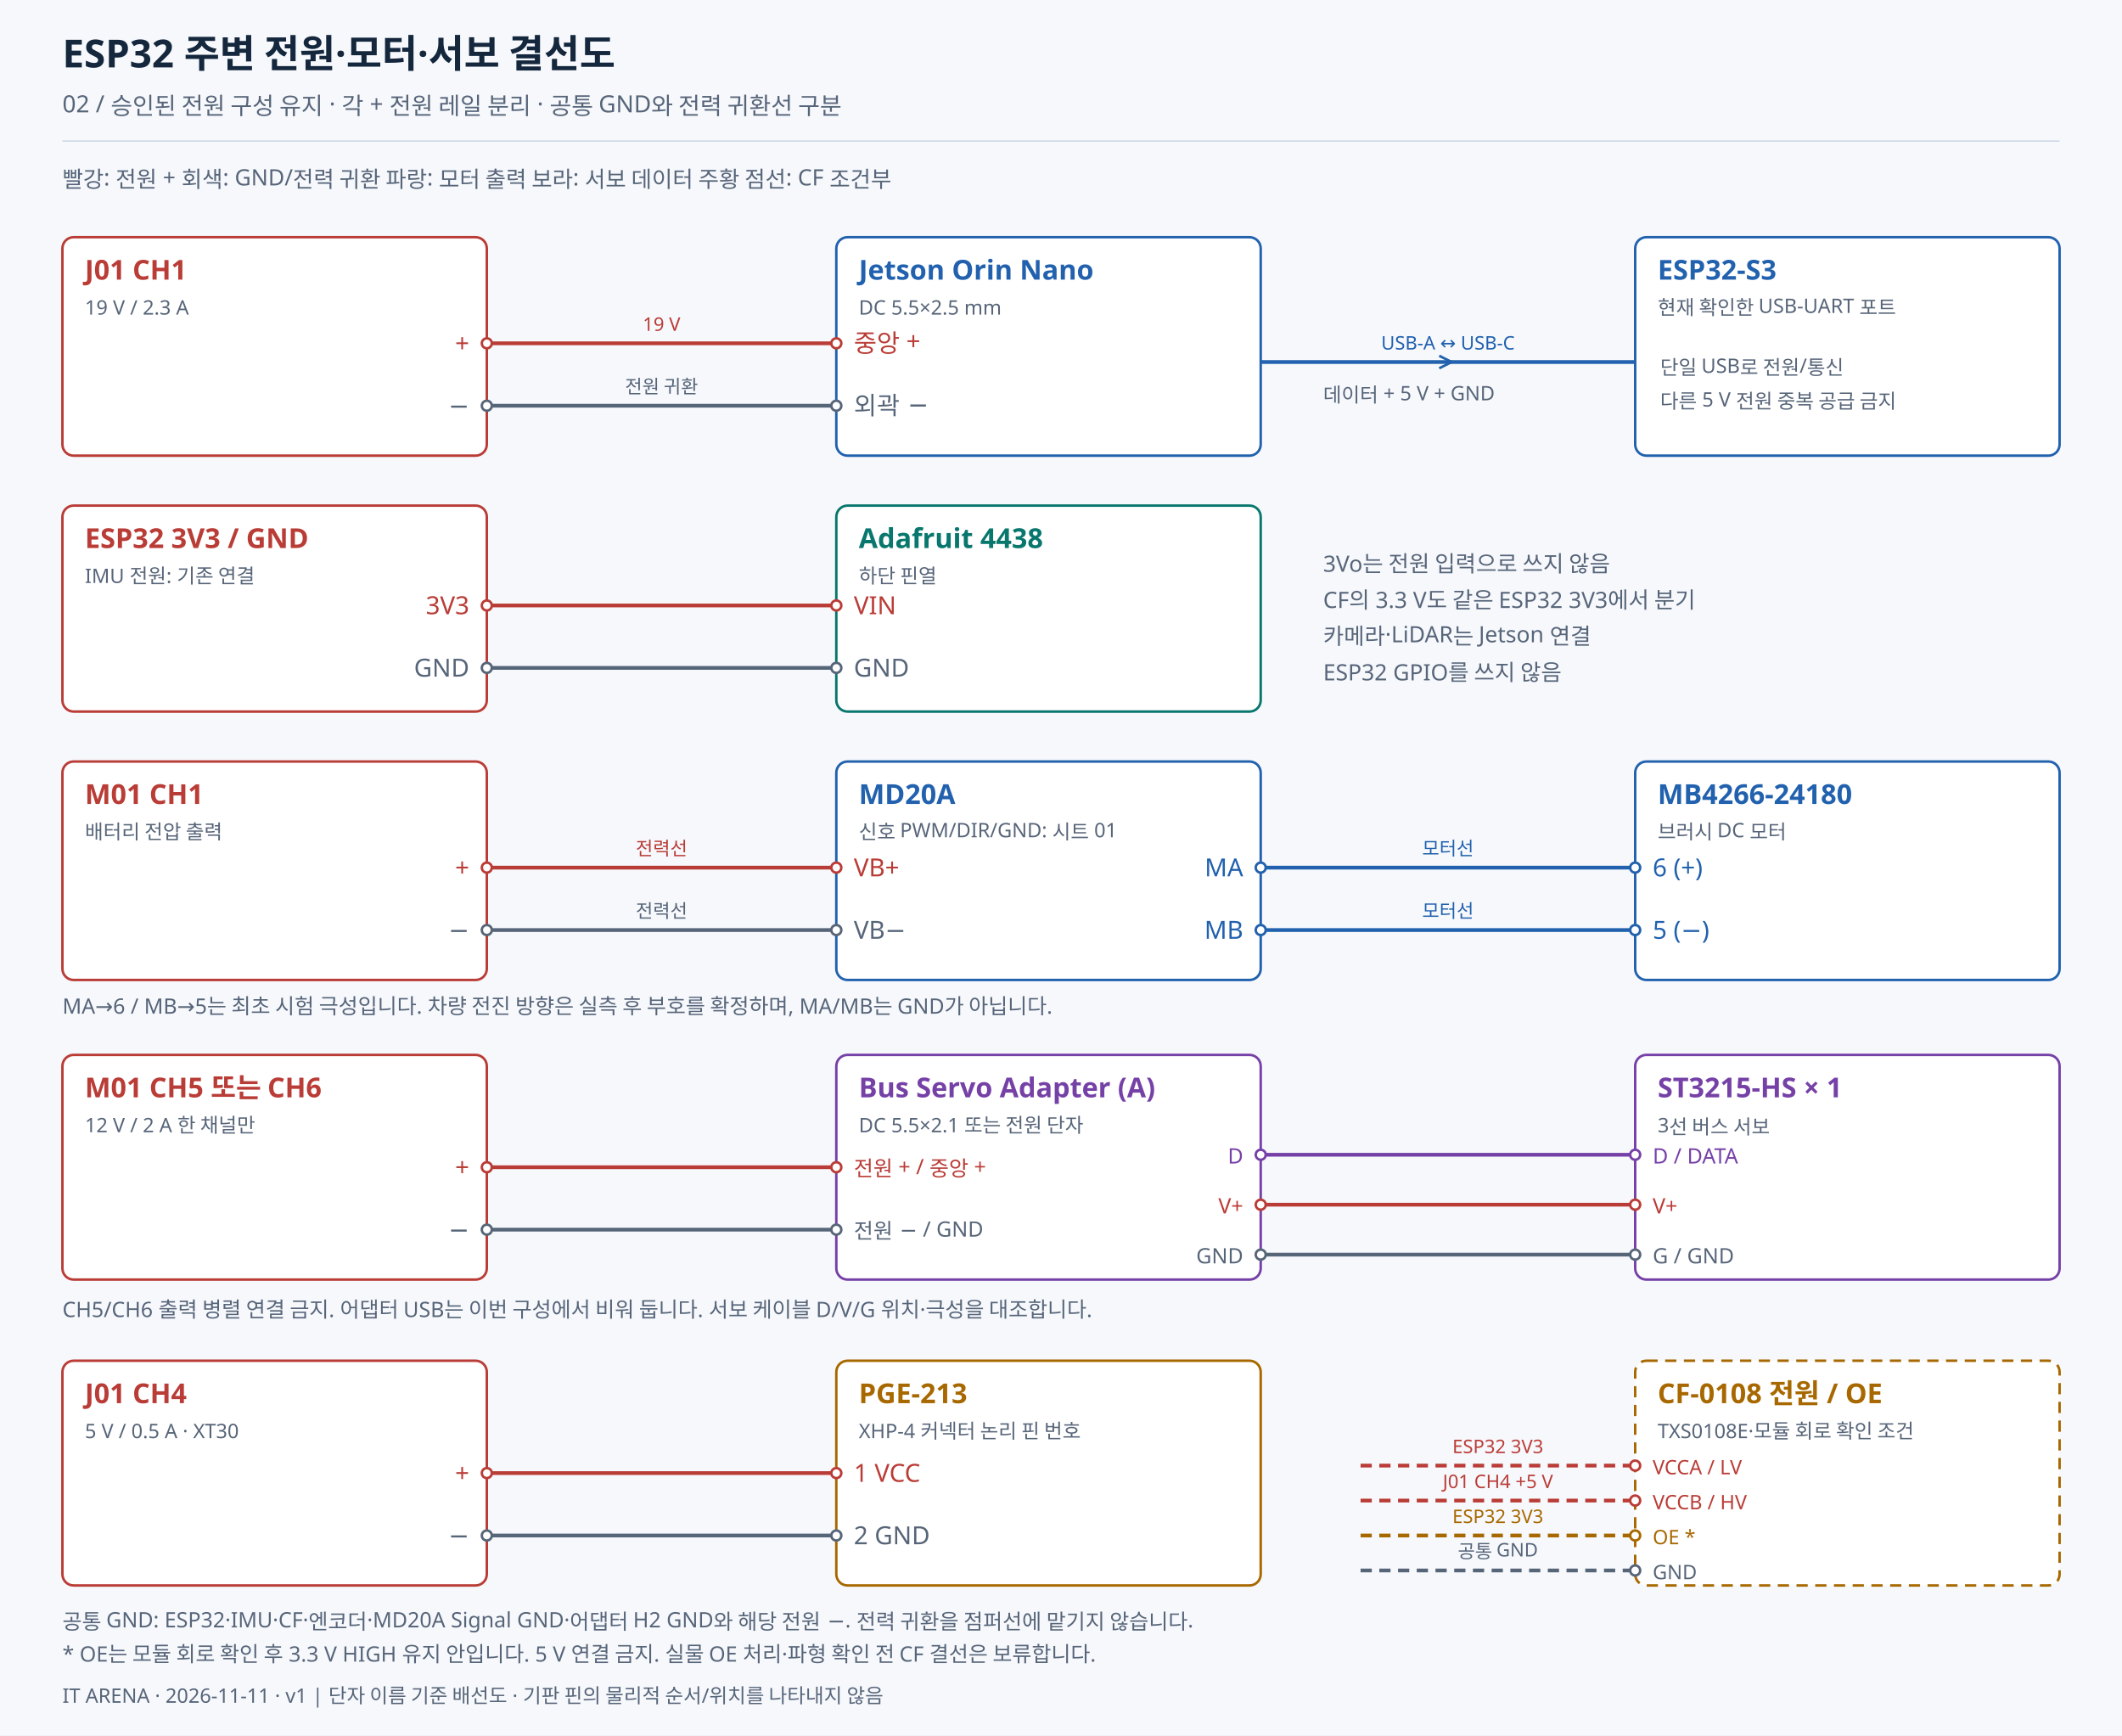
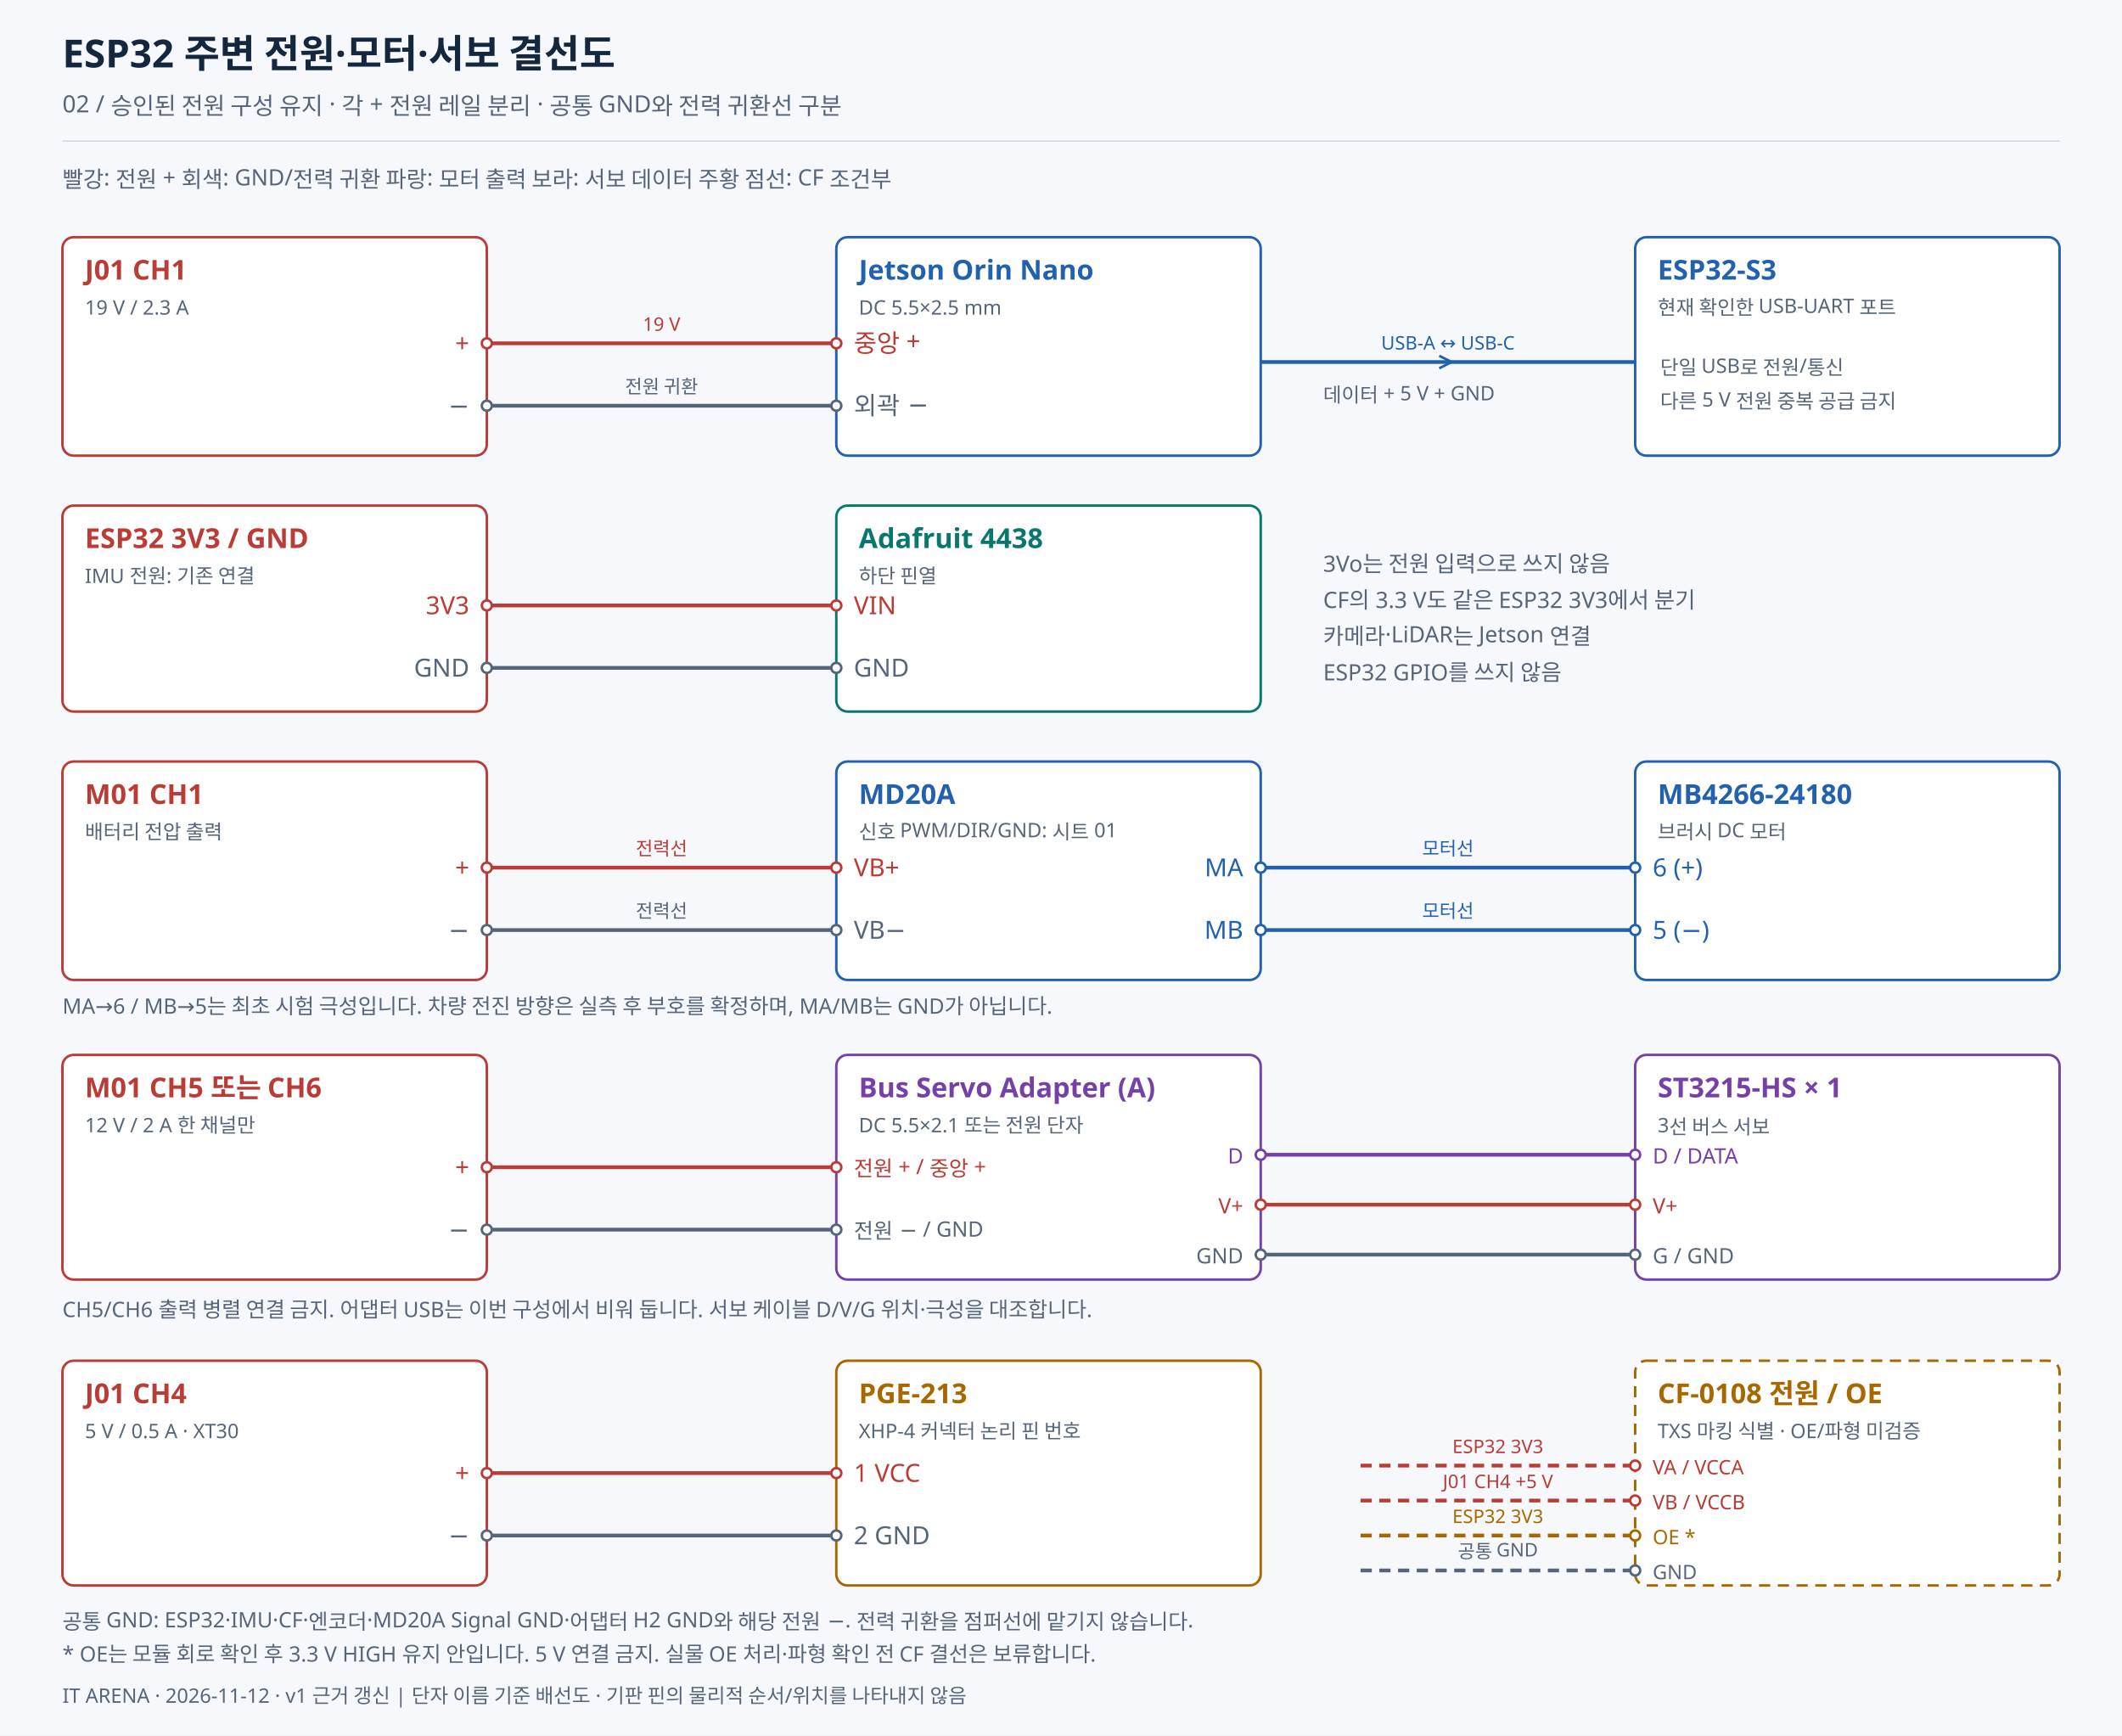
<svg xmlns="http://www.w3.org/2000/svg" width="1700" height="1390" viewBox="0 0 1700 1390" role="img" aria-label="ESP32 주변 전원·모터·서보 결선도">
  <style>text{font-family:"Malgun Gothic","Noto Sans KR",sans-serif;fill:#14273d} .small{font-size:17px}</style>
  <rect width="1700" height="1390" fill="#f6f8fc" />
  <text x="50" y="54" font-size="31" style="fill:#14273d" font-weight="700" text-anchor="start">ESP32 주변 전원·모터·서보 결선도</text>
  <text x="50" y="90" font-size="19" style="fill:#576579" font-weight="400" text-anchor="start">02 / 승인된 전원 구성 유지 · 각 + 전원 레일 분리 · 공통 GND와 전력 귀환선 구분</text>
  <path d="M50,113 L1650,113" fill="none" stroke="#cad4e0" stroke-width="1" />
  <text x="50" y="150" font-size="18" style="fill:#576579" font-weight="400" text-anchor="start">빨강: 전원 +     회색: GND/전력 귀환     파랑: 모터 출력     보라: 서보 데이터     주황 점선: CF 조건부</text>
  <rect x="50" y="190" width="340" height="175" rx="9" fill="white" stroke="#ba3c36" stroke-width="2" />
  <text x="68" y="224" font-size="22" style="fill:#ba3c36" font-weight="700" text-anchor="start">J01 CH1</text>
  <text x="68" y="252" font-size="16" style="fill:#576579" font-weight="400" text-anchor="start">19 V / 2.3 A</text>
  <rect x="670" y="190" width="340" height="175" rx="9" fill="white" stroke="#2161ae" stroke-width="2" />
  <text x="688" y="224" font-size="22" style="fill:#2161ae" font-weight="700" text-anchor="start">Jetson Orin Nano</text>
  <text x="688" y="252" font-size="16" style="fill:#576579" font-weight="400" text-anchor="start">DC 5.5×2.5 mm</text>
  <path d="M390,275 L670,275" fill="none" stroke="#ba3c36" stroke-width="3" />
  <text x="530.0" y="265" font-size="15" style="fill:#ba3c36" font-weight="400" text-anchor="middle">19 V</text>
  <circle cx="390" cy="275" r="4" fill="white" stroke="#ba3c36" stroke-width="2" />
  <text x="376" y="282" font-size="20" style="fill:#ba3c36" font-weight="400" text-anchor="end">+</text>
  <circle cx="670" cy="275" r="4" fill="white" stroke="#ba3c36" stroke-width="2" />
  <text x="684" y="282" font-size="20" style="fill:#ba3c36" font-weight="400" text-anchor="start">중앙 +</text>
  <path d="M390,325 L670,325" fill="none" stroke="#576579" stroke-width="3" />
  <text x="530.0" y="315" font-size="15" style="fill:#576579" font-weight="400" text-anchor="middle">전원 귀환</text>
  <circle cx="390" cy="325" r="4" fill="white" stroke="#576579" stroke-width="2" />
  <text x="376" y="332" font-size="20" style="fill:#576579" font-weight="400" text-anchor="end">−</text>
  <circle cx="670" cy="325" r="4" fill="white" stroke="#576579" stroke-width="2" />
  <text x="684" y="332" font-size="20" style="fill:#576579" font-weight="400" text-anchor="start">외곽 −</text>
  <rect x="1310" y="190" width="340" height="175" rx="9" fill="white" stroke="#2161ae" stroke-width="2" />
  <text x="1328" y="224" font-size="22" style="fill:#2161ae" font-weight="700" text-anchor="start">ESP32-S3</text>
  <text x="1328" y="252" font-size="16" style="fill:#576579" font-weight="400" text-anchor="start">현재 확인한 USB-UART 포트</text>
  <path d="M1010,290 L1310,290" fill="none" stroke="#2161ae" stroke-width="3" />
  <text x="1160.0" y="280" font-size="15" style="fill:#2161ae" font-weight="400" text-anchor="middle">USB-A ↔ USB-C</text>
  <path d="M1153.0,285 L1163.0,290 L1153.0,295" fill="none" stroke="#2161ae" stroke-width="2" />
  <text x="1060" y="322" font-size="16" style="fill:#576579" font-weight="400" text-anchor="start">데이터 + 5 V + GND</text>
  <text x="1330" y="300" font-size="16" style="fill:#576579" font-weight="400" text-anchor="start">단일 USB로 전원/통신</text>
  <text x="1330" y="327" font-size="16" style="fill:#576579" font-weight="400" text-anchor="start">다른 5 V 전원 중복 공급 금지</text>
  <rect x="50" y="405" width="340" height="165" rx="9" fill="white" stroke="#ba3c36" stroke-width="2" />
  <text x="68" y="439" font-size="22" style="fill:#ba3c36" font-weight="700" text-anchor="start">ESP32 3V3 / GND</text>
  <text x="68" y="467" font-size="16" style="fill:#576579" font-weight="400" text-anchor="start">IMU 전원: 기존 연결</text>
  <rect x="670" y="405" width="340" height="165" rx="9" fill="white" stroke="#08776d" stroke-width="2" />
  <text x="688" y="439" font-size="22" style="fill:#08776d" font-weight="700" text-anchor="start">Adafruit 4438</text>
  <text x="688" y="467" font-size="16" style="fill:#576579" font-weight="400" text-anchor="start">하단 핀열</text>
  <path d="M390,485 L670,485" fill="none" stroke="#ba3c36" stroke-width="3" />
  <circle cx="390" cy="485" r="4" fill="white" stroke="#ba3c36" stroke-width="2" />
  <text x="376" y="492" font-size="20" style="fill:#ba3c36" font-weight="400" text-anchor="end">3V3</text>
  <circle cx="670" cy="485" r="4" fill="white" stroke="#ba3c36" stroke-width="2" />
  <text x="684" y="492" font-size="20" style="fill:#ba3c36" font-weight="400" text-anchor="start">VIN</text>
  <path d="M390,535 L670,535" fill="none" stroke="#576579" stroke-width="3" />
  <circle cx="390" cy="535" r="4" fill="white" stroke="#576579" stroke-width="2" />
  <text x="376" y="542" font-size="20" style="fill:#576579" font-weight="400" text-anchor="end">GND</text>
  <circle cx="670" cy="535" r="4" fill="white" stroke="#576579" stroke-width="2" />
  <text x="684" y="542" font-size="20" style="fill:#576579" font-weight="400" text-anchor="start">GND</text>
  <text x="1060" y="458" font-size="18" style="fill:#576579" font-weight="400" text-anchor="start">3Vo는 전원 입력으로 쓰지 않음</text>
  <text x="1060" y="487" font-size="18" style="fill:#576579" font-weight="400" text-anchor="start">CF의 3.3 V도 같은 ESP32 3V3에서 분기</text>
  <text x="1060" y="516" font-size="18" style="fill:#576579" font-weight="400" text-anchor="start">카메라·LiDAR는 Jetson 연결</text>
  <text x="1060" y="545" font-size="18" style="fill:#576579" font-weight="400" text-anchor="start">ESP32 GPIO를 쓰지 않음</text>
  <rect x="50" y="610" width="340" height="175" rx="9" fill="white" stroke="#ba3c36" stroke-width="2" />
  <text x="68" y="644" font-size="22" style="fill:#ba3c36" font-weight="700" text-anchor="start">M01 CH1</text>
  <text x="68" y="672" font-size="16" style="fill:#576579" font-weight="400" text-anchor="start">배터리 전압 출력</text>
  <rect x="670" y="610" width="340" height="175" rx="9" fill="white" stroke="#2161ae" stroke-width="2" />
  <text x="688" y="644" font-size="22" style="fill:#2161ae" font-weight="700" text-anchor="start">MD20A</text>
  <text x="688" y="672" font-size="16" style="fill:#576579" font-weight="400" text-anchor="start">신호 PWM/DIR/GND: 시트 01</text>
  <rect x="1310" y="610" width="340" height="175" rx="9" fill="white" stroke="#2161ae" stroke-width="2" />
  <text x="1328" y="644" font-size="22" style="fill:#2161ae" font-weight="700" text-anchor="start">MB4266-24180</text>
  <text x="1328" y="672" font-size="16" style="fill:#576579" font-weight="400" text-anchor="start">브러시 DC 모터</text>
  <path d="M390,695 L670,695" fill="none" stroke="#ba3c36" stroke-width="3" />
  <text x="530.0" y="685" font-size="15" style="fill:#ba3c36" font-weight="400" text-anchor="middle">전력선</text>
  <circle cx="390" cy="695" r="4" fill="white" stroke="#ba3c36" stroke-width="2" />
  <text x="376" y="702" font-size="20" style="fill:#ba3c36" font-weight="400" text-anchor="end">+</text>
  <circle cx="670" cy="695" r="4" fill="white" stroke="#ba3c36" stroke-width="2" />
  <text x="684" y="702" font-size="20" style="fill:#ba3c36" font-weight="400" text-anchor="start">VB+</text>
  <path d="M390,745 L670,745" fill="none" stroke="#576579" stroke-width="3" />
  <text x="530.0" y="735" font-size="15" style="fill:#576579" font-weight="400" text-anchor="middle">전력선</text>
  <circle cx="390" cy="745" r="4" fill="white" stroke="#576579" stroke-width="2" />
  <text x="376" y="752" font-size="20" style="fill:#576579" font-weight="400" text-anchor="end">−</text>
  <circle cx="670" cy="745" r="4" fill="white" stroke="#576579" stroke-width="2" />
  <text x="684" y="752" font-size="20" style="fill:#576579" font-weight="400" text-anchor="start">VB−</text>
  <path d="M1010,695 L1310,695" fill="none" stroke="#2161ae" stroke-width="3" />
  <text x="1160.0" y="685" font-size="15" style="fill:#2161ae" font-weight="400" text-anchor="middle">모터선</text>
  <circle cx="1010" cy="695" r="4" fill="white" stroke="#2161ae" stroke-width="2" />
  <text x="996" y="702" font-size="20" style="fill:#2161ae" font-weight="400" text-anchor="end">MA</text>
  <circle cx="1310" cy="695" r="4" fill="white" stroke="#2161ae" stroke-width="2" />
  <text x="1324" y="702" font-size="20" style="fill:#2161ae" font-weight="400" text-anchor="start">6 (+)</text>
  <path d="M1010,745 L1310,745" fill="none" stroke="#2161ae" stroke-width="3" />
  <text x="1160.0" y="735" font-size="15" style="fill:#2161ae" font-weight="400" text-anchor="middle">모터선</text>
  <circle cx="1010" cy="745" r="4" fill="white" stroke="#2161ae" stroke-width="2" />
  <text x="996" y="752" font-size="20" style="fill:#2161ae" font-weight="400" text-anchor="end">MB</text>
  <circle cx="1310" cy="745" r="4" fill="white" stroke="#2161ae" stroke-width="2" />
  <text x="1324" y="752" font-size="20" style="fill:#2161ae" font-weight="400" text-anchor="start">5 (−)</text>
  <text x="50" y="812" font-size="17" style="fill:#576579" font-weight="400" text-anchor="start">MA→6 / MB→5는 최초 시험 극성입니다. 차량 전진 방향은 실측 후 부호를 확정하며, MA/MB는 GND가 아닙니다.</text>
  <rect x="50" y="845" width="340" height="180" rx="9" fill="white" stroke="#ba3c36" stroke-width="2" />
  <text x="68" y="879" font-size="22" style="fill:#ba3c36" font-weight="700" text-anchor="start">M01 CH5 또는 CH6</text>
  <text x="68" y="907" font-size="16" style="fill:#576579" font-weight="400" text-anchor="start">12 V / 2 A 한 채널만</text>
  <rect x="670" y="845" width="340" height="180" rx="9" fill="white" stroke="#7641a7" stroke-width="2" />
  <text x="688" y="879" font-size="22" style="fill:#7641a7" font-weight="700" text-anchor="start">Bus Servo Adapter (A)</text>
  <text x="688" y="907" font-size="16" style="fill:#576579" font-weight="400" text-anchor="start">DC 5.5×2.1 또는 전원 단자</text>
  <rect x="1310" y="845" width="340" height="180" rx="9" fill="white" stroke="#7641a7" stroke-width="2" />
  <text x="1328" y="879" font-size="22" style="fill:#7641a7" font-weight="700" text-anchor="start">ST3215-HS × 1</text>
  <text x="1328" y="907" font-size="16" style="fill:#576579" font-weight="400" text-anchor="start">3선 버스 서보</text>
  <path d="M390,935 L670,935" fill="none" stroke="#ba3c36" stroke-width="3" />
  <circle cx="390" cy="935" r="4" fill="white" stroke="#ba3c36" stroke-width="2" />
  <text x="376" y="942" font-size="20" style="fill:#ba3c36" font-weight="400" text-anchor="end">+</text>
  <circle cx="670" cy="935" r="4" fill="white" stroke="#ba3c36" stroke-width="2" />
  <text x="684" y="942" font-size="17" style="fill:#ba3c36" font-weight="400" text-anchor="start">전원 + / 중앙 +</text>
  <path d="M390,985 L670,985" fill="none" stroke="#576579" stroke-width="3" />
  <circle cx="390" cy="985" r="4" fill="white" stroke="#576579" stroke-width="2" />
  <text x="376" y="992" font-size="20" style="fill:#576579" font-weight="400" text-anchor="end">−</text>
  <circle cx="670" cy="985" r="4" fill="white" stroke="#576579" stroke-width="2" />
  <text x="684" y="992" font-size="17" style="fill:#576579" font-weight="400" text-anchor="start">전원 − / GND</text>
  <path d="M1010,925 L1310,925" fill="none" stroke="#7641a7" stroke-width="3" />
  <circle cx="1010" cy="925" r="4" fill="white" stroke="#7641a7" stroke-width="2" />
  <text x="996" y="932" font-size="17" style="fill:#7641a7" font-weight="400" text-anchor="end">D</text>
  <circle cx="1310" cy="925" r="4" fill="white" stroke="#7641a7" stroke-width="2" />
  <text x="1324" y="932" font-size="17" style="fill:#7641a7" font-weight="400" text-anchor="start">D / DATA</text>
  <path d="M1010,965 L1310,965" fill="none" stroke="#ba3c36" stroke-width="3" />
  <circle cx="1010" cy="965" r="4" fill="white" stroke="#ba3c36" stroke-width="2" />
  <text x="996" y="972" font-size="17" style="fill:#ba3c36" font-weight="400" text-anchor="end">V+</text>
  <circle cx="1310" cy="965" r="4" fill="white" stroke="#ba3c36" stroke-width="2" />
  <text x="1324" y="972" font-size="17" style="fill:#ba3c36" font-weight="400" text-anchor="start">V+</text>
  <path d="M1010,1005 L1310,1005" fill="none" stroke="#576579" stroke-width="3" />
  <circle cx="1010" cy="1005" r="4" fill="white" stroke="#576579" stroke-width="2" />
  <text x="996" y="1012" font-size="17" style="fill:#576579" font-weight="400" text-anchor="end">GND</text>
  <circle cx="1310" cy="1005" r="4" fill="white" stroke="#576579" stroke-width="2" />
  <text x="1324" y="1012" font-size="17" style="fill:#576579" font-weight="400" text-anchor="start">G / GND</text>
  <text x="50" y="1055" font-size="17" style="fill:#576579" font-weight="400" text-anchor="start">CH5/CH6 출력 병렬 연결 금지. 어댑터 USB는 이번 구성에서 비워 둡니다. 서보 케이블 D/V/G 위치·극성을 대조합니다.</text>
  <rect x="50" y="1090" width="340" height="180" rx="9" fill="white" stroke="#ba3c36" stroke-width="2" />
  <text x="68" y="1124" font-size="22" style="fill:#ba3c36" font-weight="700" text-anchor="start">J01 CH4</text>
  <text x="68" y="1152" font-size="16" style="fill:#576579" font-weight="400" text-anchor="start">5 V / 0.5 A · XT30</text>
  <rect x="670" y="1090" width="340" height="180" rx="9" fill="white" stroke="#a86800" stroke-width="2" />
  <text x="688" y="1124" font-size="22" style="fill:#a86800" font-weight="700" text-anchor="start">PGE-213</text>
  <text x="688" y="1152" font-size="16" style="fill:#576579" font-weight="400" text-anchor="start">XHP-4 커넥터 논리 핀 번호</text>
  <path d="M390,1180 L670,1180" fill="none" stroke="#ba3c36" stroke-width="3" />
  <circle cx="390" cy="1180" r="4" fill="white" stroke="#ba3c36" stroke-width="2" />
  <text x="376" y="1187" font-size="20" style="fill:#ba3c36" font-weight="400" text-anchor="end">+</text>
  <circle cx="670" cy="1180" r="4" fill="white" stroke="#ba3c36" stroke-width="2" />
  <text x="684" y="1187" font-size="20" style="fill:#ba3c36" font-weight="400" text-anchor="start">1 VCC</text>
  <path d="M390,1230 L670,1230" fill="none" stroke="#576579" stroke-width="3" />
  <circle cx="390" cy="1230" r="4" fill="white" stroke="#576579" stroke-width="2" />
  <text x="376" y="1237" font-size="20" style="fill:#576579" font-weight="400" text-anchor="end">−</text>
  <circle cx="670" cy="1230" r="4" fill="white" stroke="#576579" stroke-width="2" />
  <text x="684" y="1237" font-size="20" style="fill:#576579" font-weight="400" text-anchor="start">2 GND</text>
  <rect x="1310" y="1090" width="340" height="180" rx="9" fill="white" stroke="#a86800" stroke-width="2" stroke-dasharray="9 6" />
  <text x="1328" y="1124" font-size="22" style="fill:#a86800" font-weight="700" text-anchor="start">CF-0108 전원 / OE</text>
-   <text x="1328" y="1152" font-size="16" style="fill:#576579" font-weight="400" text-anchor="start">TXS0108E·모듈 회로 확인 조건</text>
+   <text x="1328" y="1152" font-size="16" style="fill:#576579" font-weight="400" text-anchor="start">TXS 마킹 식별 · OE/파형 미검증</text>
  <path d="M1090,1174 L1310,1174" fill="none" stroke="#ba3c36" stroke-width="3" stroke-dasharray="9 6" />
  <text x="1200.0" y="1164" font-size="15" style="fill:#ba3c36" font-weight="400" text-anchor="middle">ESP32 3V3</text>
  <circle cx="1310" cy="1174" r="4" fill="white" stroke="#ba3c36" stroke-width="2" />
-   <text x="1324" y="1181" font-size="16" style="fill:#ba3c36" font-weight="400" text-anchor="start">VCCA / LV</text>
+   <text x="1324" y="1181" font-size="16" style="fill:#ba3c36" font-weight="400" text-anchor="start">VA / VCCA</text>
  <path d="M1090,1202 L1310,1202" fill="none" stroke="#ba3c36" stroke-width="3" stroke-dasharray="9 6" />
  <text x="1200.0" y="1192" font-size="15" style="fill:#ba3c36" font-weight="400" text-anchor="middle">J01 CH4 +5 V</text>
  <circle cx="1310" cy="1202" r="4" fill="white" stroke="#ba3c36" stroke-width="2" />
-   <text x="1324" y="1209" font-size="16" style="fill:#ba3c36" font-weight="400" text-anchor="start">VCCB / HV</text>
+   <text x="1324" y="1209" font-size="16" style="fill:#ba3c36" font-weight="400" text-anchor="start">VB / VCCB</text>
  <path d="M1090,1230 L1310,1230" fill="none" stroke="#a86800" stroke-width="3" stroke-dasharray="9 6" />
  <text x="1200.0" y="1220" font-size="15" style="fill:#a86800" font-weight="400" text-anchor="middle">ESP32 3V3</text>
  <circle cx="1310" cy="1230" r="4" fill="white" stroke="#a86800" stroke-width="2" />
  <text x="1324" y="1237" font-size="16" style="fill:#a86800" font-weight="400" text-anchor="start">OE *</text>
  <path d="M1090,1258 L1310,1258" fill="none" stroke="#576579" stroke-width="3" stroke-dasharray="9 6" />
  <text x="1200.0" y="1248" font-size="15" style="fill:#576579" font-weight="400" text-anchor="middle">공통 GND</text>
  <circle cx="1310" cy="1258" r="4" fill="white" stroke="#576579" stroke-width="2" />
  <text x="1324" y="1265" font-size="16" style="fill:#576579" font-weight="400" text-anchor="start">GND</text>
  <text x="50" y="1305" font-size="17" style="fill:#576579" font-weight="400" text-anchor="start">공통 GND: ESP32·IMU·CF·엔코더·MD20A Signal GND·어댑터 H2 GND와 해당 전원 −. 전력 귀환을 점퍼선에 맡기지 않습니다.</text>
  <text x="50" y="1331" font-size="17" style="fill:#576579" font-weight="400" text-anchor="start">* OE는 모듈 회로 확인 후 3.3 V HIGH 유지 안입니다. 5 V 연결 금지. 실물 OE 처리·파형 확인 전 CF 결선은 보류합니다.</text>
-   <text x="50" y="1364" font-size="16" style="fill:#576579" font-weight="400" text-anchor="start">IT ARENA · 2026-11-11 · v1 | 단자 이름 기준 배선도 · 기판 핀의 물리적 순서/위치를 나타내지 않음</text>
+   <text x="50" y="1364" font-size="16" style="fill:#576579" font-weight="400" text-anchor="start">IT ARENA · 2026-11-12 · v1 근거 갱신 | 단자 이름 기준 배선도 · 기판 핀의 물리적 순서/위치를 나타내지 않음</text>
</svg>
